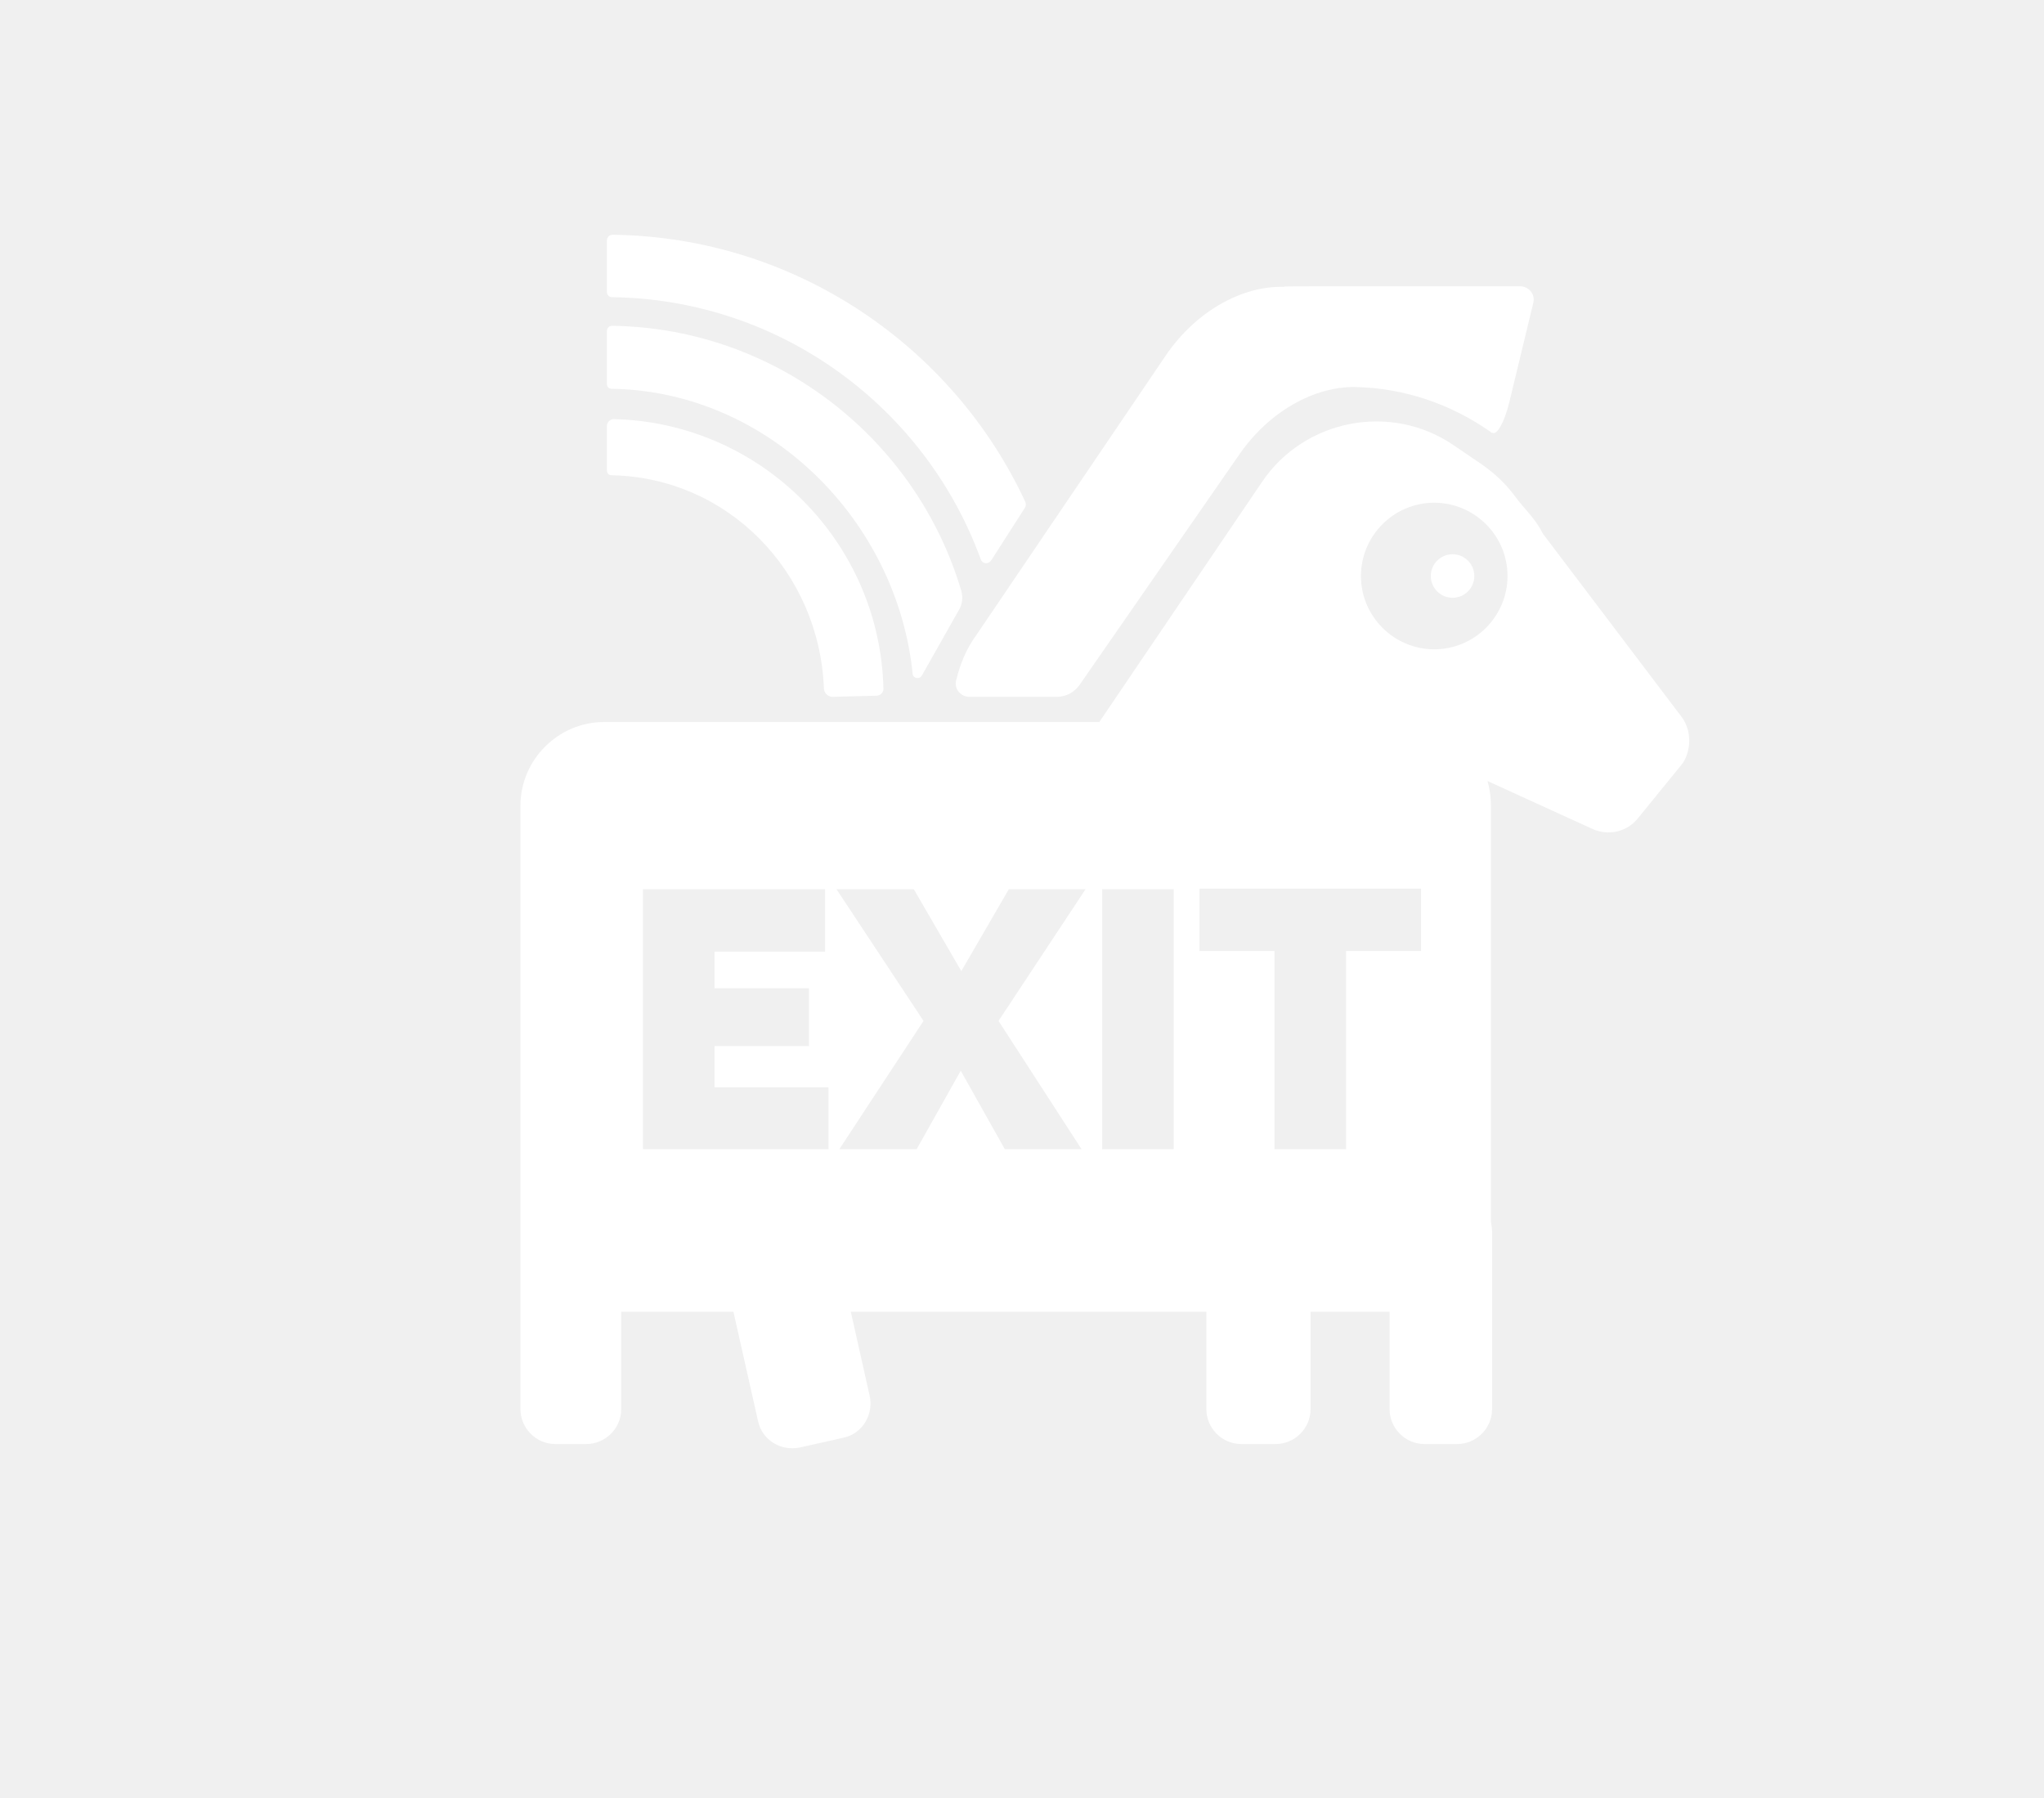
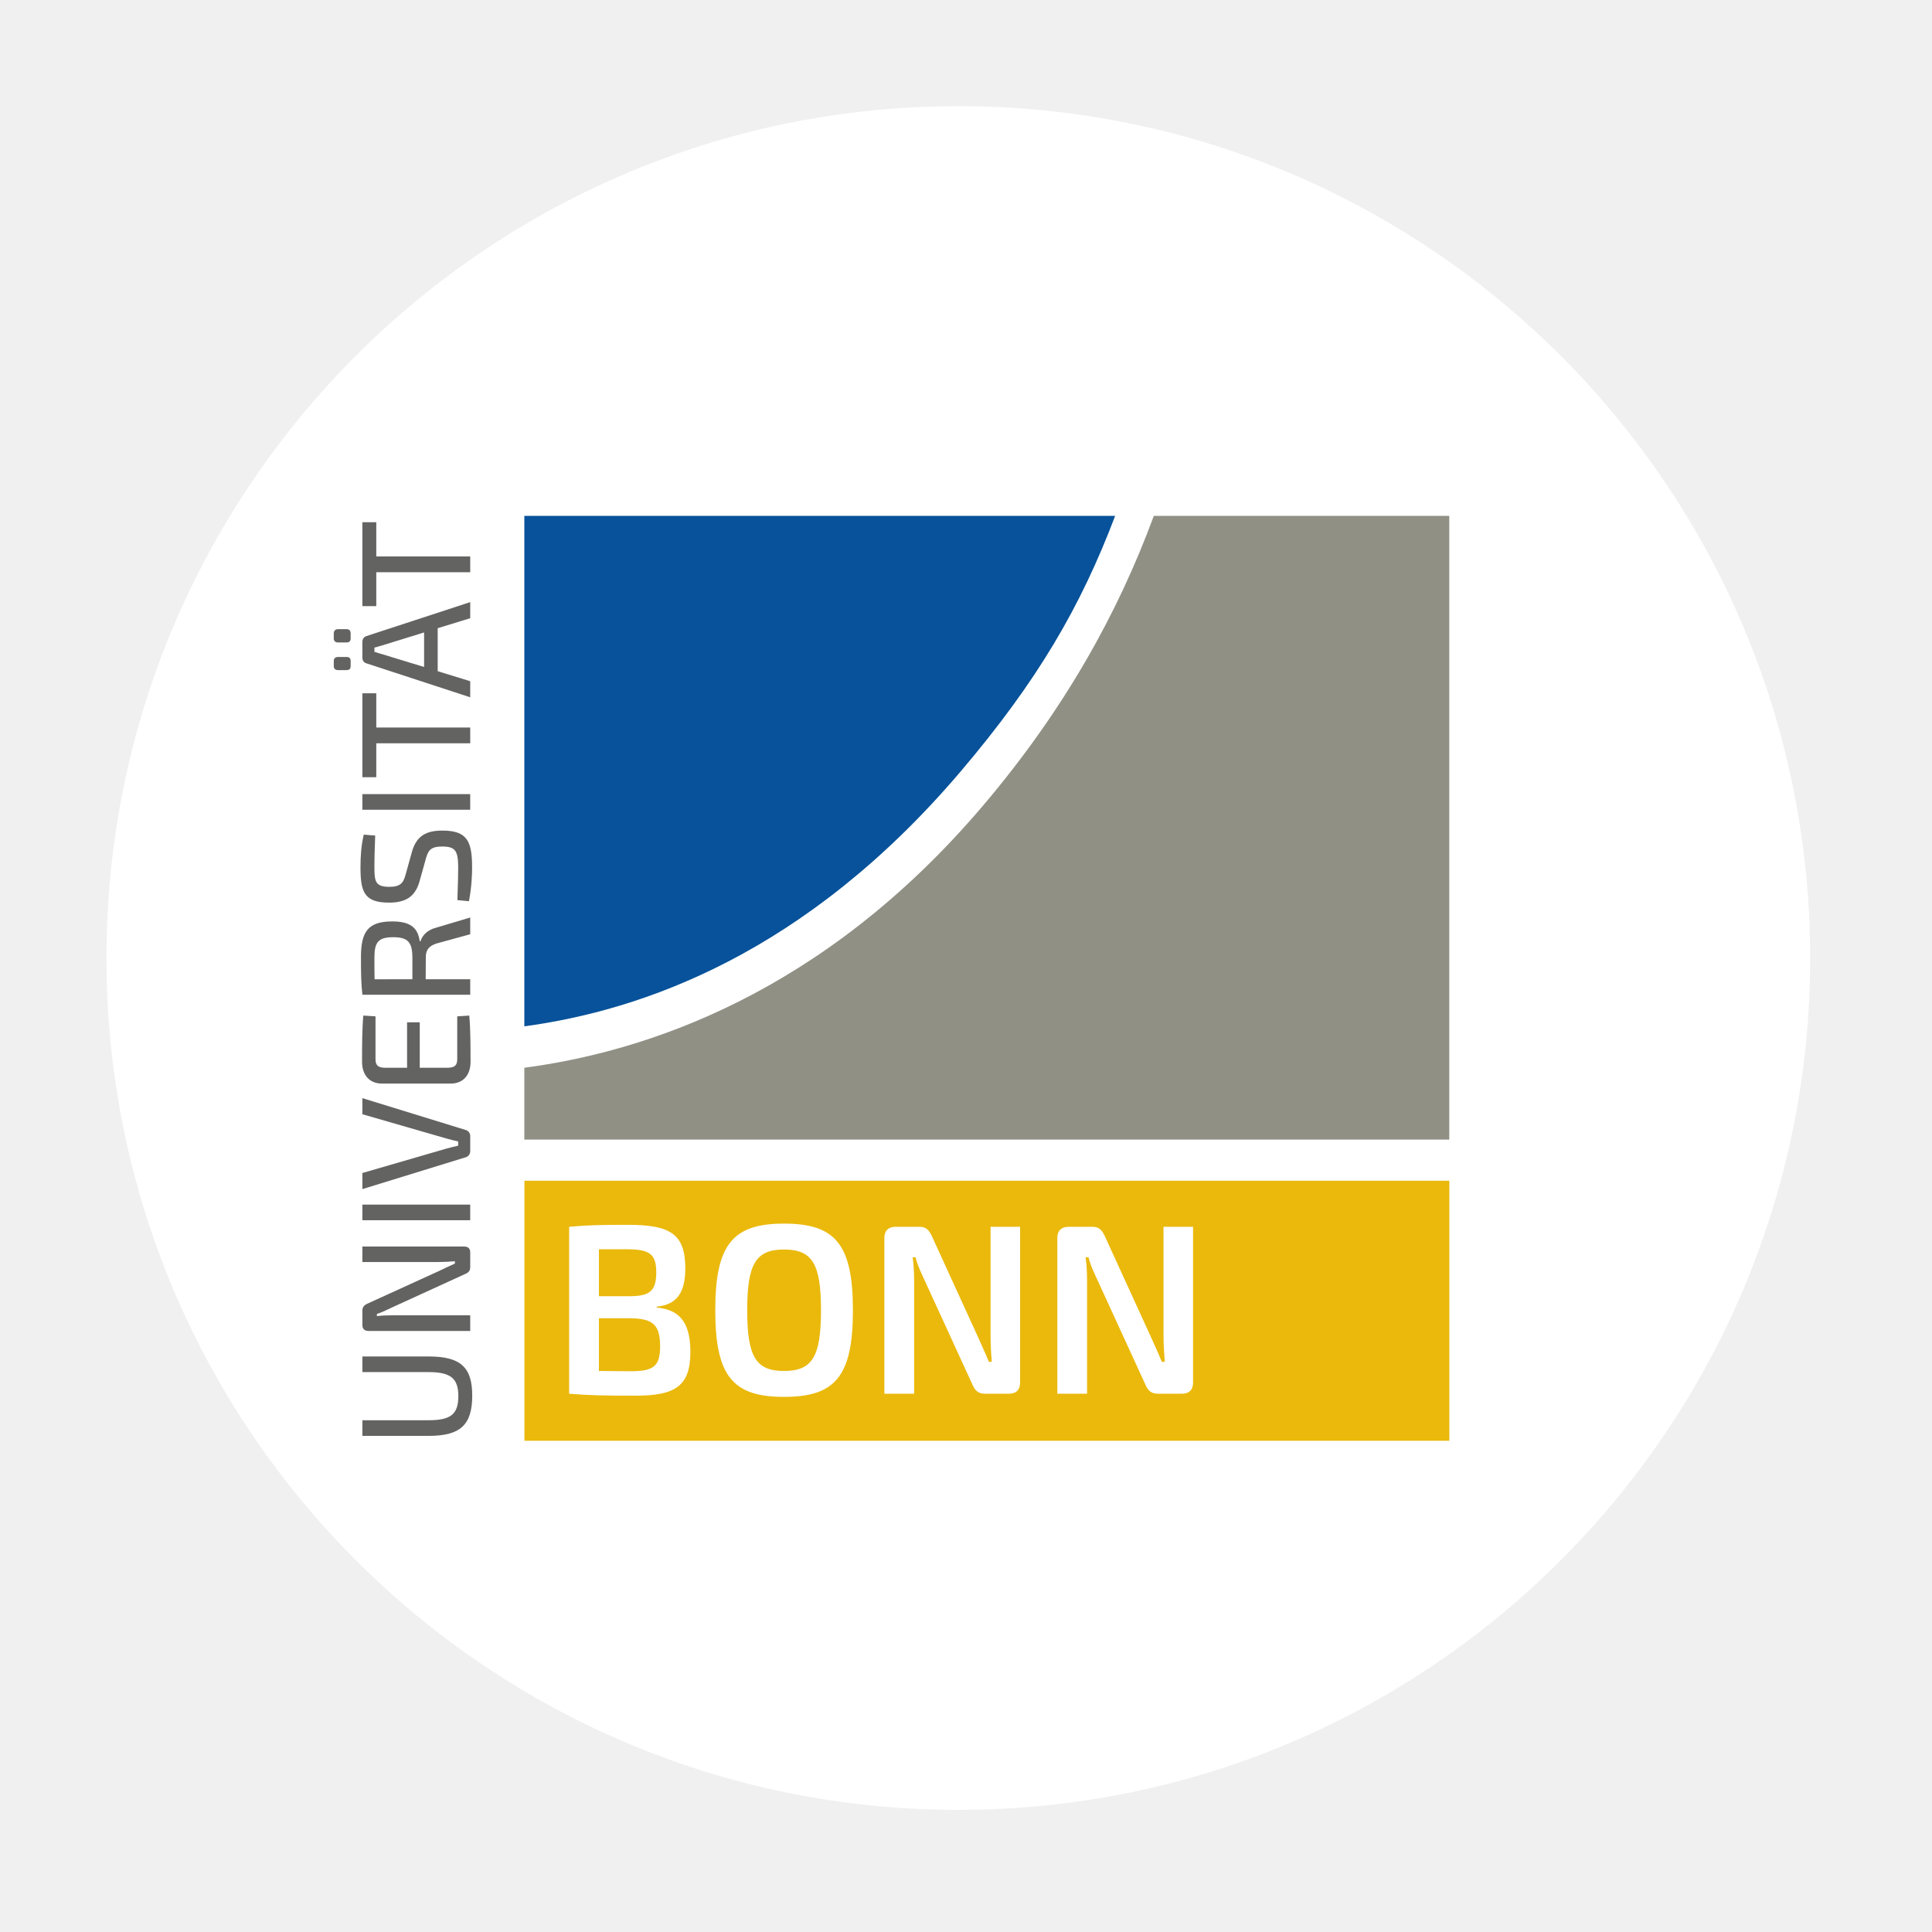
- <svg xmlns="http://www.w3.org/2000/svg" version="1.1" id="Ebene_1" x="0px" y="0px" viewBox="0 0 357 313.9" style="enable-background:new 0 0 357 313.9;" xml:space="preserve">
-   <style type="text/css">
- 	.st0{fill:#FFFFFF;}
- </style>
-   <path class="st0" d="M253.7,96.8c-2.1,0-3.8,1.7-3.8,3.8s1.7,3.8,3.8,3.8s3.8-1.7,3.8-3.8S255.8,96.8,253.7,96.8z" />
-   <path class="st0" d="M167,118.8c-0.4,1.5,0.8,2.9,2.3,2.9h15.3c1.6,0,3-0.8,3.9-2l27.8-40.1c5.3-7.8,13.4-12.2,20.6-12  c8.3,0.2,16.4,2.9,23.4,7.8c0.1,0.1,0.2,0.2,0.4,0.2c0.8,0.4,2.1-2,2.9-5.3l4.2-17.4c0.4-1.5-0.8-2.9-2.3-2.9h-35.6  c-3.3,0-5.9,0-5.7,0.1c-7.2-0.2-15.3,4.2-20.6,12l-33,48.7C168.7,113.4,167.7,116,167,118.8z" />
-   <path class="st0" d="M106.8,83c20.4,0.4,36.3,16.9,37.1,37.2c0,0.8,0.7,1.5,1.5,1.5l7.7-0.2c0.6,0,1.2-0.5,1.2-1.2  c-0.6-25.7-21.4-46.5-47.1-47.1c-0.6,0-1.2,0.5-1.2,1.2v7.8C106,82.6,106.3,83,106.8,83z" />
-   <path class="st0" d="M106.8,67.9c27.4,0.4,49.9,23,52.6,49.8c0.1,0.8,1.2,1,1.6,0.3l6.5-11.5c0.6-1,0.7-2.2,0.4-3.3  c-7.8-26.4-32.2-45.9-61-46.3c-0.5,0-0.9,0.4-0.9,0.9V67C106,67.5,106.3,67.9,106.8,67.9z" />
-   <path class="st0" d="M106.9,51.9c29.6,0.4,54.8,19.4,64.4,45.8c0.3,0.8,1.3,0.9,1.8,0.2l5.9-9.2c0.2-0.3,0.2-0.6,0.1-1  C166.5,60.5,138.9,41.4,107,41c-0.5,0-1,0.4-1,1v9C106,51.5,106.4,51.9,106.9,51.9z" />
-   <path class="st0" d="M293.7,125.2l-24-31.7c-0.2-0.2-0.3-0.5-0.5-0.8c-1.2-2.3-3.3-4.2-4.5-5.9c-1.6-2.2-3.6-4.1-5.9-5.7l-5-3.4  c-10.9-7.4-26-4.5-33.4,6.5L192,126.1h-86.5c-8,0-14.6,6.6-14.6,14.6v73.8c0,0.1,0,0.2,0,0.3c0,0.1,0,0.2,0,0.3v31  c0,3.3,2.7,6.1,6.1,6.1h5.4c3.3,0,6.1-2.7,6.1-6.1v-17h19.6l4.3,19.1c0.7,3.3,4,5.3,7.3,4.6l7.6-1.7c3.3-0.7,5.3-4,4.6-7.3  l-3.3-14.7h62.1v17c0,3.3,2.7,6.1,6.1,6.1h6c3.3,0,6.1-2.7,6.1-6.1v-17h13.8v17c0,3.3,2.7,6.1,6.1,6.1h5.7c3.3,0,6.1-2.7,6.1-6.1  v-31c0-0.6-0.1-1.2-0.2-1.7v-72.7c0-1.5-0.2-2.9-0.6-4.3l18.4,8.4c2.7,1.2,5.9,0.5,7.8-1.8l7.9-9.7  C295.4,131,295.5,127.6,293.7,125.2z M144.7,200.7h-32.4v-45.4h31.8v10.9h-19.3v6.4h16.5v10.1h-16.5v7.2h19.9V200.7z M188.9,200.7  h-13.4l-7.7-13.7l-7.7,13.7h-13.5l14.7-22.4l-15.2-23h13.5l8.3,14.3l8.3-14.3h13.4l-15.2,23L188.9,200.7z M205,200.7h-12.5v-45.4  H205V200.7z M248.2,166.1h-13.1v34.6h-12.5v-34.6h-13.1v-10.9h38.7V166.1z M250.5,113.4c-7,0-12.8-5.7-12.8-12.8  c0-7,5.7-12.8,12.8-12.8c7,0,12.8,5.7,12.8,12.8C263.3,107.6,257.6,113.4,250.5,113.4z" />
+ <svg xmlns="http://www.w3.org/2000/svg" version="1.1" id="Ebene_1" x="0px" y="0px" width="1019px" height="1019px" viewBox="0 0 1019 1019" enable-background="new 0 0 1019 1019" xml:space="preserve" style="width: 100%; padding-top: 6%; height: 1px; overflow: visible">
+   <g>
+     <g>
+       <circle fill="#FFFFFF" cx="505.444" cy="505.289" r="449.289" />
+     </g>
+   </g>
+   <g>
+     <path fill="#07529A" d="M506.795,406.758c40.433-47.608,63.187-86.672,81.369-134.659H276.547v269.218   C338.197,532.999,424.644,503.476,506.795,406.758" />
+     <rect x="276.598" y="622.768" fill="#EAB90C" width="487.836" height="137.134" />
+     <path fill="#909085" d="M764.393,272.1H608.549c-18.654,50.755-47.003,102.103-90.076,152.817   c-84.798,99.852-178.721,129.917-241.926,138.244v37.878h487.846V272.1z" />
+     <path fill="#FFFFFF" d="M346.389,689.668c13.276,1.135,17.738,9.432,17.738,23.481c0,18.116-8.292,22.973-28.846,22.973   c-16.075,0-24.502-0.135-35.09-1.024v-88.051c9.445-0.896,17.108-1.033,31.141-1.033c22.2,0,30.115,4.86,30.115,22.971   c0,12.64-4.336,19.146-15.059,20.171V689.668z M315.889,658.902v24.763h15.947c10.721,0,14.301-2.554,14.301-12.634   c0-9.822-3.831-12.129-15.577-12.129H315.889z M332.602,723.233c11.872,0,15.568-2.438,15.568-13.025   c0-11.73-3.949-14.804-16.073-14.923h-16.208v27.813L332.602,723.233z" />
+     <path fill="#FFFFFF" d="M449.858,691.072c0,34.949-9.428,45.688-36.366,45.688c-26.787,0-36.239-10.739-36.239-45.688   c0-34.972,9.452-45.698,36.239-45.698C440.431,645.374,449.858,656.101,449.858,691.072 M394.1,691.072   c0,24.496,4.595,32.026,19.393,32.026c14.932,0,19.528-7.53,19.528-32.026c0-24.507-4.597-32.035-19.528-32.035   C398.694,659.037,394.1,666.565,394.1,691.072" />
+     <path fill="#FFFFFF" d="M538.026,729.231c0,3.814-2.043,5.866-5.874,5.866h-12.621c-3.452,0-5.242-1.529-6.645-4.84l-24.755-53.991   c-1.655-3.571-4.344-9.059-5.235-13.146h-1.527c0.638,4.467,0.771,8.933,0.771,13.269v58.709h-15.696v-82.189   c0-3.819,2.169-5.871,5.983-5.871h12.385c3.446,0,5.102,1.534,6.639,4.854l23.989,52.437c1.655,3.848,4.209,9.209,6.124,13.931   h1.531c-0.387-4.855-0.64-9.579-0.64-14.301v-56.92h15.57V729.231z" />
+     <path fill="#FFFFFF" d="M629.253,729.231c0,3.814-2.033,5.866-5.882,5.866h-12.62c-3.454,0-5.234-1.529-6.639-4.84l-24.763-53.991   c-1.654-3.571-4.334-9.059-5.219-13.146h-1.545c0.639,4.467,0.766,8.933,0.766,13.269v58.709h-15.688v-82.189   c0-3.819,2.168-5.871,5.991-5.871h12.378c3.461,0,5.107,1.534,6.638,4.854l23.987,52.437c1.657,3.848,4.22,9.209,6.135,13.931   h1.539c-0.388-4.855-0.656-9.579-0.656-14.301v-56.92h15.578V729.231z" />
+     <g>
+       <path fill="#636362" d="M226.082,715.449c16.646,0,22.991,5.516,22.991,20.604c0,15.582-6.346,21.273-22.991,21.273h-34.95v-8.247    h34.95c11.697,0,15.658-3.212,15.658-12.695c0-9.315-3.961-12.695-15.658-12.695h-34.95v-8.24H226.082z" />
+       <path fill="#636362" d="M244.788,657.469c2.148,0,3.223,1.075,3.223,3.051v7.827c0,1.817-0.825,2.806-2.562,3.55l-38.742,17.723    c-2.138,0.988-5.52,2.725-7.911,3.375v1.162c2.635-0.337,5.36-0.413,7.911-0.413l41.304-0.001v8.243h-53.669    c-2.145,0-3.21-1.157-3.21-3.132v-7.585c0-1.816,0.815-2.799,2.548-3.628l37.763-17.227c2.3-1.074,5.599-2.723,8.484-3.96v-1.236    c-2.961,0.249-5.858,0.412-8.82,0.412l-39.975,0.001v-8.162H244.788z" />
+       <rect x="191.128" y="635.348" fill="#636362" width="56.872" height="8.245" />
+       <path fill="#636362" d="M245.701,596.013c1.311,0.412,2.31,1.649,2.31,3.138v8.07c0,1.494-0.999,2.725-2.31,3.137l-54.569,16.818    v-8.49l44.261-12.862c2.061-0.576,4.199-1.075,6.261-1.564v-2.229c-2.062-0.413-4.2-0.993-6.261-1.567l-44.261-12.777v-8.489    L245.701,596.013z" />
+       <path fill="#636362" d="M247.512,535.642c0.662,7.51,0.662,16.238,0.662,24.403c0,7.085-3.959,11.371-10.232,11.458h-36.754    c-6.269-0.087-10.229-4.448-10.229-11.458c0-8.165,0-16.894,0.663-24.401l6.431,0.411v22.586c0,3.304,1.4,4.534,5.274,4.534    l11.376-0.002v-23.983h6.683v23.983h14.506c3.873,0,5.272-1.229,5.272-4.532v-22.587L247.512,535.642z" />
+       <path fill="#636362" d="M248.011,492.75l-17.728,4.862c-4.126,1.324-5.698,3.547-5.698,7.171l-0.064,11.713h23.49v8.153h-56.879    c-0.664-6.258-0.747-10.545-0.747-19.866c0-13.357,3.711-18.792,16.489-18.792c8.981,0,13.521,2.885,14.512,10.471h0.398    c0.836-2.805,3.311-5.936,8.248-7.173l17.979-5.359V492.75z M217.508,504.951c-0.089-7.99-2.313-10.634-10.141-10.634    c-7.833,0-9.887,2.644-9.887,10.634c0,4.455,0,8.41,0.076,11.546l19.951-0.001V504.951z" />
+       <path fill="#636362" d="M191.868,440.212l6.023,0.494c-0.17,4.779-0.414,10.965-0.414,16.324c0,7.748,0.323,10.715,7.91,10.715    c5.852,0,7.424-2.062,8.655-6.843l3.133-11.293c2.389-8.821,7.67-11.536,16.156-11.536c13.105,0,15.666,5.687,15.666,19.371    c0,3.623-0.162,9.969-1.66,17.88l-6.087-0.575c0.325-10.296,0.413-13.189,0.413-17.47c-0.088-8.333-1.325-10.8-8.41-10.8    c-6.184,0-7.508,2.142-8.733,6.759l-3.224,11.54c-2.31,8.327-7.502,11.295-16.158,11.295c-13.189,0-15.003-5.859-15.003-18.711    C190.136,451.997,190.468,445.985,191.868,440.212" />
+       <rect x="191.128" y="418.843" fill="#636362" width="56.872" height="8.241" />
+       <polygon fill="#636362" points="198.466,383.715 248.011,383.715 248.011,392.038 198.466,392.038 198.466,409.93 191.132,409.93    191.132,365.66 198.466,365.66   " />
+       <path fill="#636362" d="M230.855,354.007l17.155,5.285v8.484l-54.656-17.882c-1.405-0.336-2.227-1.573-2.227-2.973v-8.409    c0-1.476,0.821-2.638,2.227-3.05l54.656-17.886v8.491l-17.155,5.272V354.007z M184.946,351.289c0,1.491-0.662,2.147-2.226,2.147    h-4.453c-1.316,0-2.227-0.656-2.227-2.147v-2.631c0-1.487,0.91-2.149,2.227-2.149h4.453c1.563,0,2.226,0.662,2.226,2.149V351.289z     M202.095,340.249c-1.489,0.412-3.14,0.987-4.617,1.318v2.219c1.478,0.499,3.128,0.998,4.617,1.41l21.589,6.592v-18.213    L202.095,340.249z M184.946,336.699c0,1.487-0.662,2.149-2.226,2.149h-4.453c-1.316,0-2.227-0.663-2.227-2.149v-2.635    c0-1.4,0.91-2.225,2.227-2.225h4.453c1.563,0,2.226,0.825,2.226,2.225V336.699z" />
+       <polygon fill="#636362" points="198.466,293.488 248.011,293.488 248.011,301.811 198.466,301.811 198.466,319.697    191.132,319.697 191.132,275.434 198.466,275.434   " />
+     </g>
+   </g>
</svg>
